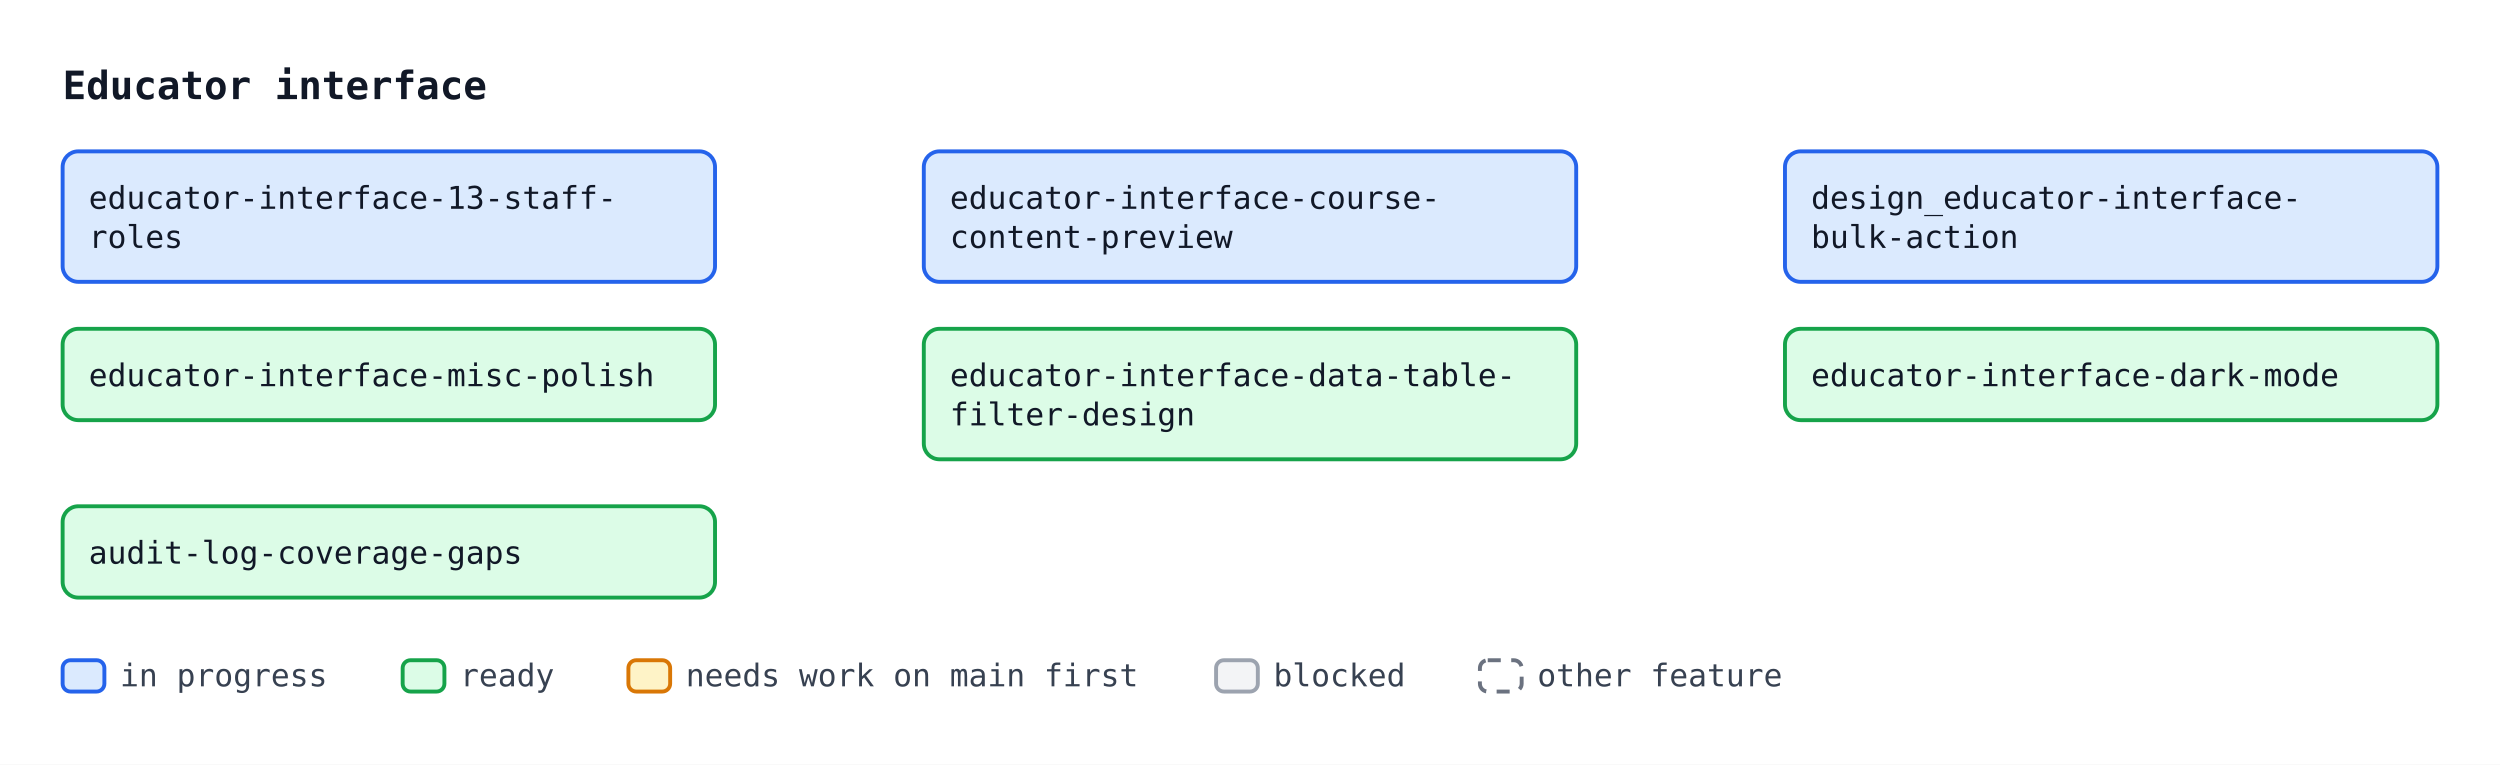
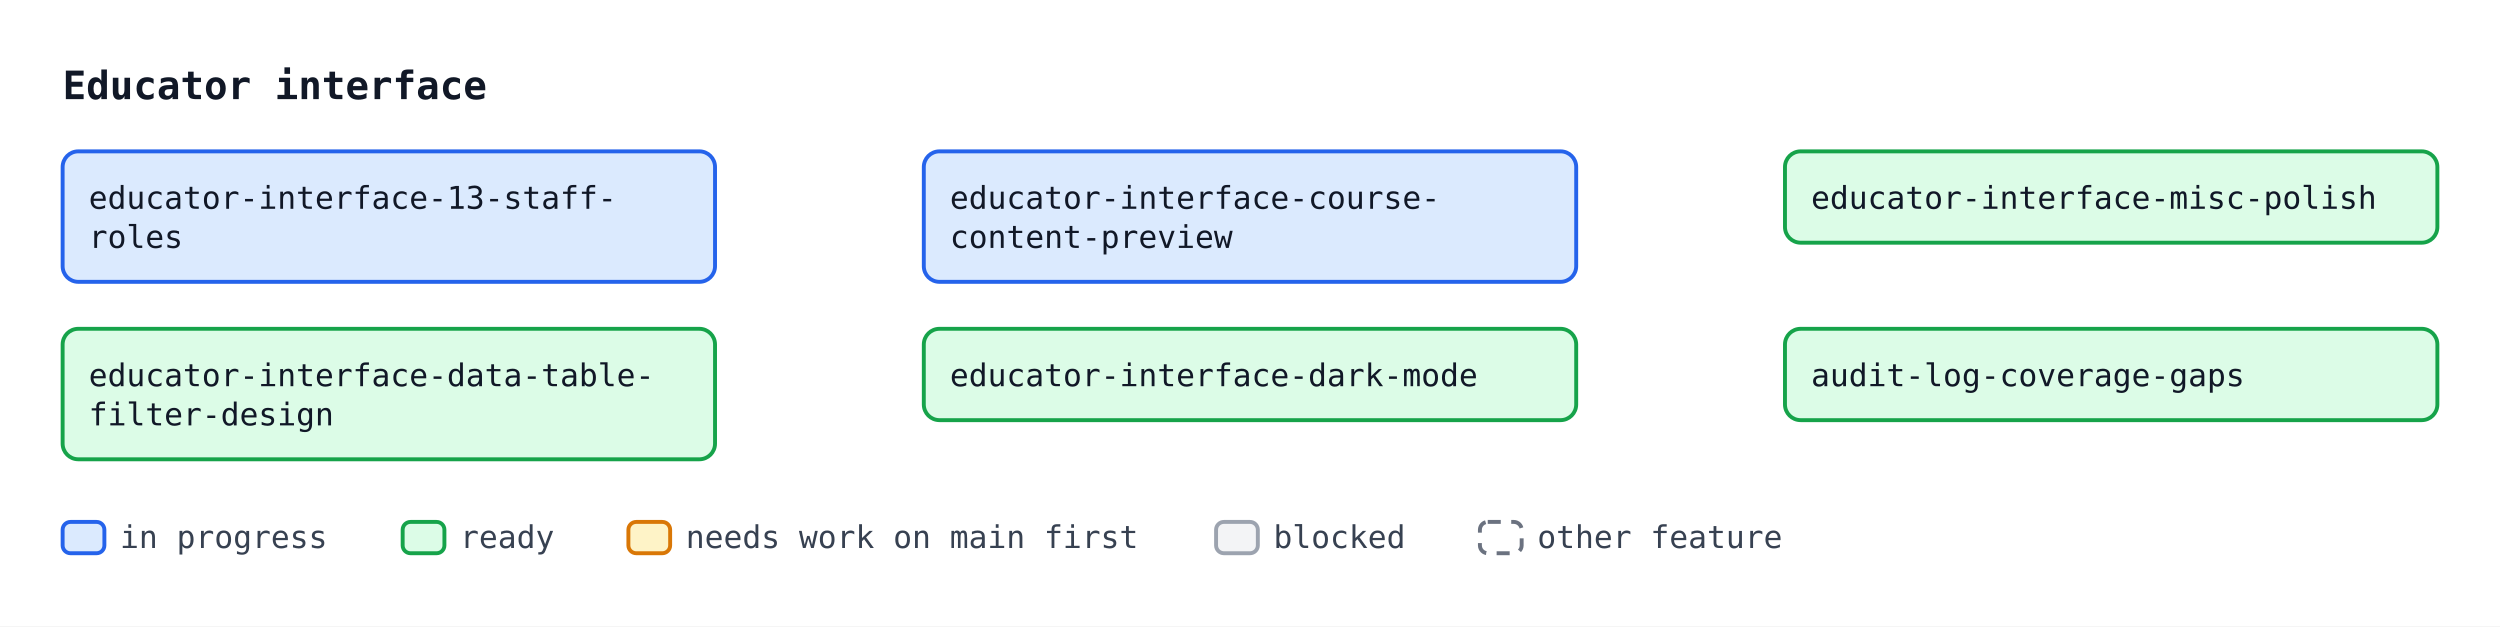
- <svg xmlns="http://www.w3.org/2000/svg" width="958" height="293" viewBox="0 0 958 293" font-family="ui-monospace, SFMono-Regular, Menlo, Consolas, monospace" font-size="12">
+ <svg xmlns="http://www.w3.org/2000/svg" width="958" height="240" viewBox="0 0 958 240" font-family="ui-monospace, SFMono-Regular, Menlo, Consolas, monospace" font-size="12">
  <defs>
    <marker id="arrow" viewBox="0 0 10 10" refX="10" refY="5" markerWidth="7" markerHeight="7" orient="auto-start-reverse">
      <path d="M0,0 L10,5 L0,10 z" fill="#4b5563" />
    </marker>
  </defs>
-   <rect width="958" height="293" fill="#ffffff" />
+   <rect width="958" height="240" fill="#ffffff" />
  <text x="24" y="38" font-size="15" font-weight="bold" fill="#111827">Educator interface</text>
  <rect x="24.0" y="58.0" width="250" height="50" rx="6" fill="#dbeafe" stroke="#2563eb" stroke-width="1.5" />
  <text x="34.0" y="80.0" fill="#111827">educator-interface-13-staff-</text>
  <text x="34.0" y="95.0" fill="#111827">roles</text>
  <rect x="354.0" y="58.0" width="250" height="50" rx="6" fill="#dbeafe" stroke="#2563eb" stroke-width="1.5" />
  <text x="364.0" y="80.0" fill="#111827">educator-interface-course-</text>
  <text x="364.0" y="95.0" fill="#111827">content-preview</text>
-   <rect x="684.0" y="58.0" width="250" height="50" rx="6" fill="#dbeafe" stroke="#2563eb" stroke-width="1.5" />
-   <text x="694.0" y="80.0" fill="#111827">design_educator-interface-</text>
-   <text x="694.0" y="95.0" fill="#111827">bulk-action</text>
-   <rect x="24.0" y="126.0" width="250" height="35" rx="6" fill="#dcfce7" stroke="#16a34a" stroke-width="1.5" />
-   <text x="34.0" y="148.0" fill="#111827">educator-interface-misc-polish</text>
-   <rect x="354.0" y="126.0" width="250" height="50" rx="6" fill="#dcfce7" stroke="#16a34a" stroke-width="1.5" />
-   <text x="364.0" y="148.0" fill="#111827">educator-interface-data-table-</text>
-   <text x="364.0" y="163.0" fill="#111827">filter-design</text>
+   <rect x="684.0" y="58.0" width="250" height="35" rx="6" fill="#dcfce7" stroke="#16a34a" stroke-width="1.5" />
+   <text x="694.0" y="80.0" fill="#111827">educator-interface-misc-polish</text>
+   <rect x="24.0" y="126.0" width="250" height="50" rx="6" fill="#dcfce7" stroke="#16a34a" stroke-width="1.5" />
+   <text x="34.0" y="148.0" fill="#111827">educator-interface-data-table-</text>
+   <text x="34.0" y="163.0" fill="#111827">filter-design</text>
+   <rect x="354.0" y="126.0" width="250" height="35" rx="6" fill="#dcfce7" stroke="#16a34a" stroke-width="1.5" />
+   <text x="364.0" y="148.0" fill="#111827">educator-interface-dark-mode</text>
  <rect x="684.0" y="126.0" width="250" height="35" rx="6" fill="#dcfce7" stroke="#16a34a" stroke-width="1.5" />
-   <text x="694.0" y="148.0" fill="#111827">educator-interface-dark-mode</text>
-   <rect x="24.0" y="194.0" width="250" height="35" rx="6" fill="#dcfce7" stroke="#16a34a" stroke-width="1.5" />
-   <text x="34.0" y="216.0" fill="#111827">audit-log-coverage-gaps</text>
-   <rect x="24.0" y="253" width="16" height="12" rx="3" fill="#dbeafe" stroke="#2563eb" stroke-width="1.5" />
-   <text x="46.0" y="263" fill="#374151">in progress</text>
-   <rect x="154.3" y="253" width="16" height="12" rx="3" fill="#dcfce7" stroke="#16a34a" stroke-width="1.5" />
-   <text x="176.3" y="263" fill="#374151">ready</text>
-   <rect x="240.8" y="253" width="16" height="12" rx="3" fill="#fef3c7" stroke="#d97706" stroke-width="1.5" />
-   <text x="262.8" y="263" fill="#374151">needs work on main first</text>
-   <rect x="466.0" y="253" width="16" height="12" rx="3" fill="#f3f4f6" stroke="#9ca3af" stroke-width="1.5" />
-   <text x="488.0" y="263" fill="#374151">blocked</text>
-   <rect x="567.1" y="253" width="16" height="12" rx="3" fill="#ffffff" stroke="#6b7280" stroke-width="1.5" stroke-dasharray="5 4" />
-   <text x="589.1" y="263" fill="#374151">other feature</text>
+   <text x="694.0" y="148.0" fill="#111827">audit-log-coverage-gaps</text>
+   <rect x="24.0" y="200" width="16" height="12" rx="3" fill="#dbeafe" stroke="#2563eb" stroke-width="1.5" />
+   <text x="46.0" y="210" fill="#374151">in progress</text>
+   <rect x="154.3" y="200" width="16" height="12" rx="3" fill="#dcfce7" stroke="#16a34a" stroke-width="1.5" />
+   <text x="176.3" y="210" fill="#374151">ready</text>
+   <rect x="240.8" y="200" width="16" height="12" rx="3" fill="#fef3c7" stroke="#d97706" stroke-width="1.5" />
+   <text x="262.8" y="210" fill="#374151">needs work on main first</text>
+   <rect x="466.0" y="200" width="16" height="12" rx="3" fill="#f3f4f6" stroke="#9ca3af" stroke-width="1.5" />
+   <text x="488.0" y="210" fill="#374151">blocked</text>
+   <rect x="567.1" y="200" width="16" height="12" rx="3" fill="#ffffff" stroke="#6b7280" stroke-width="1.5" stroke-dasharray="5 4" />
+   <text x="589.1" y="210" fill="#374151">other feature</text>
</svg>
